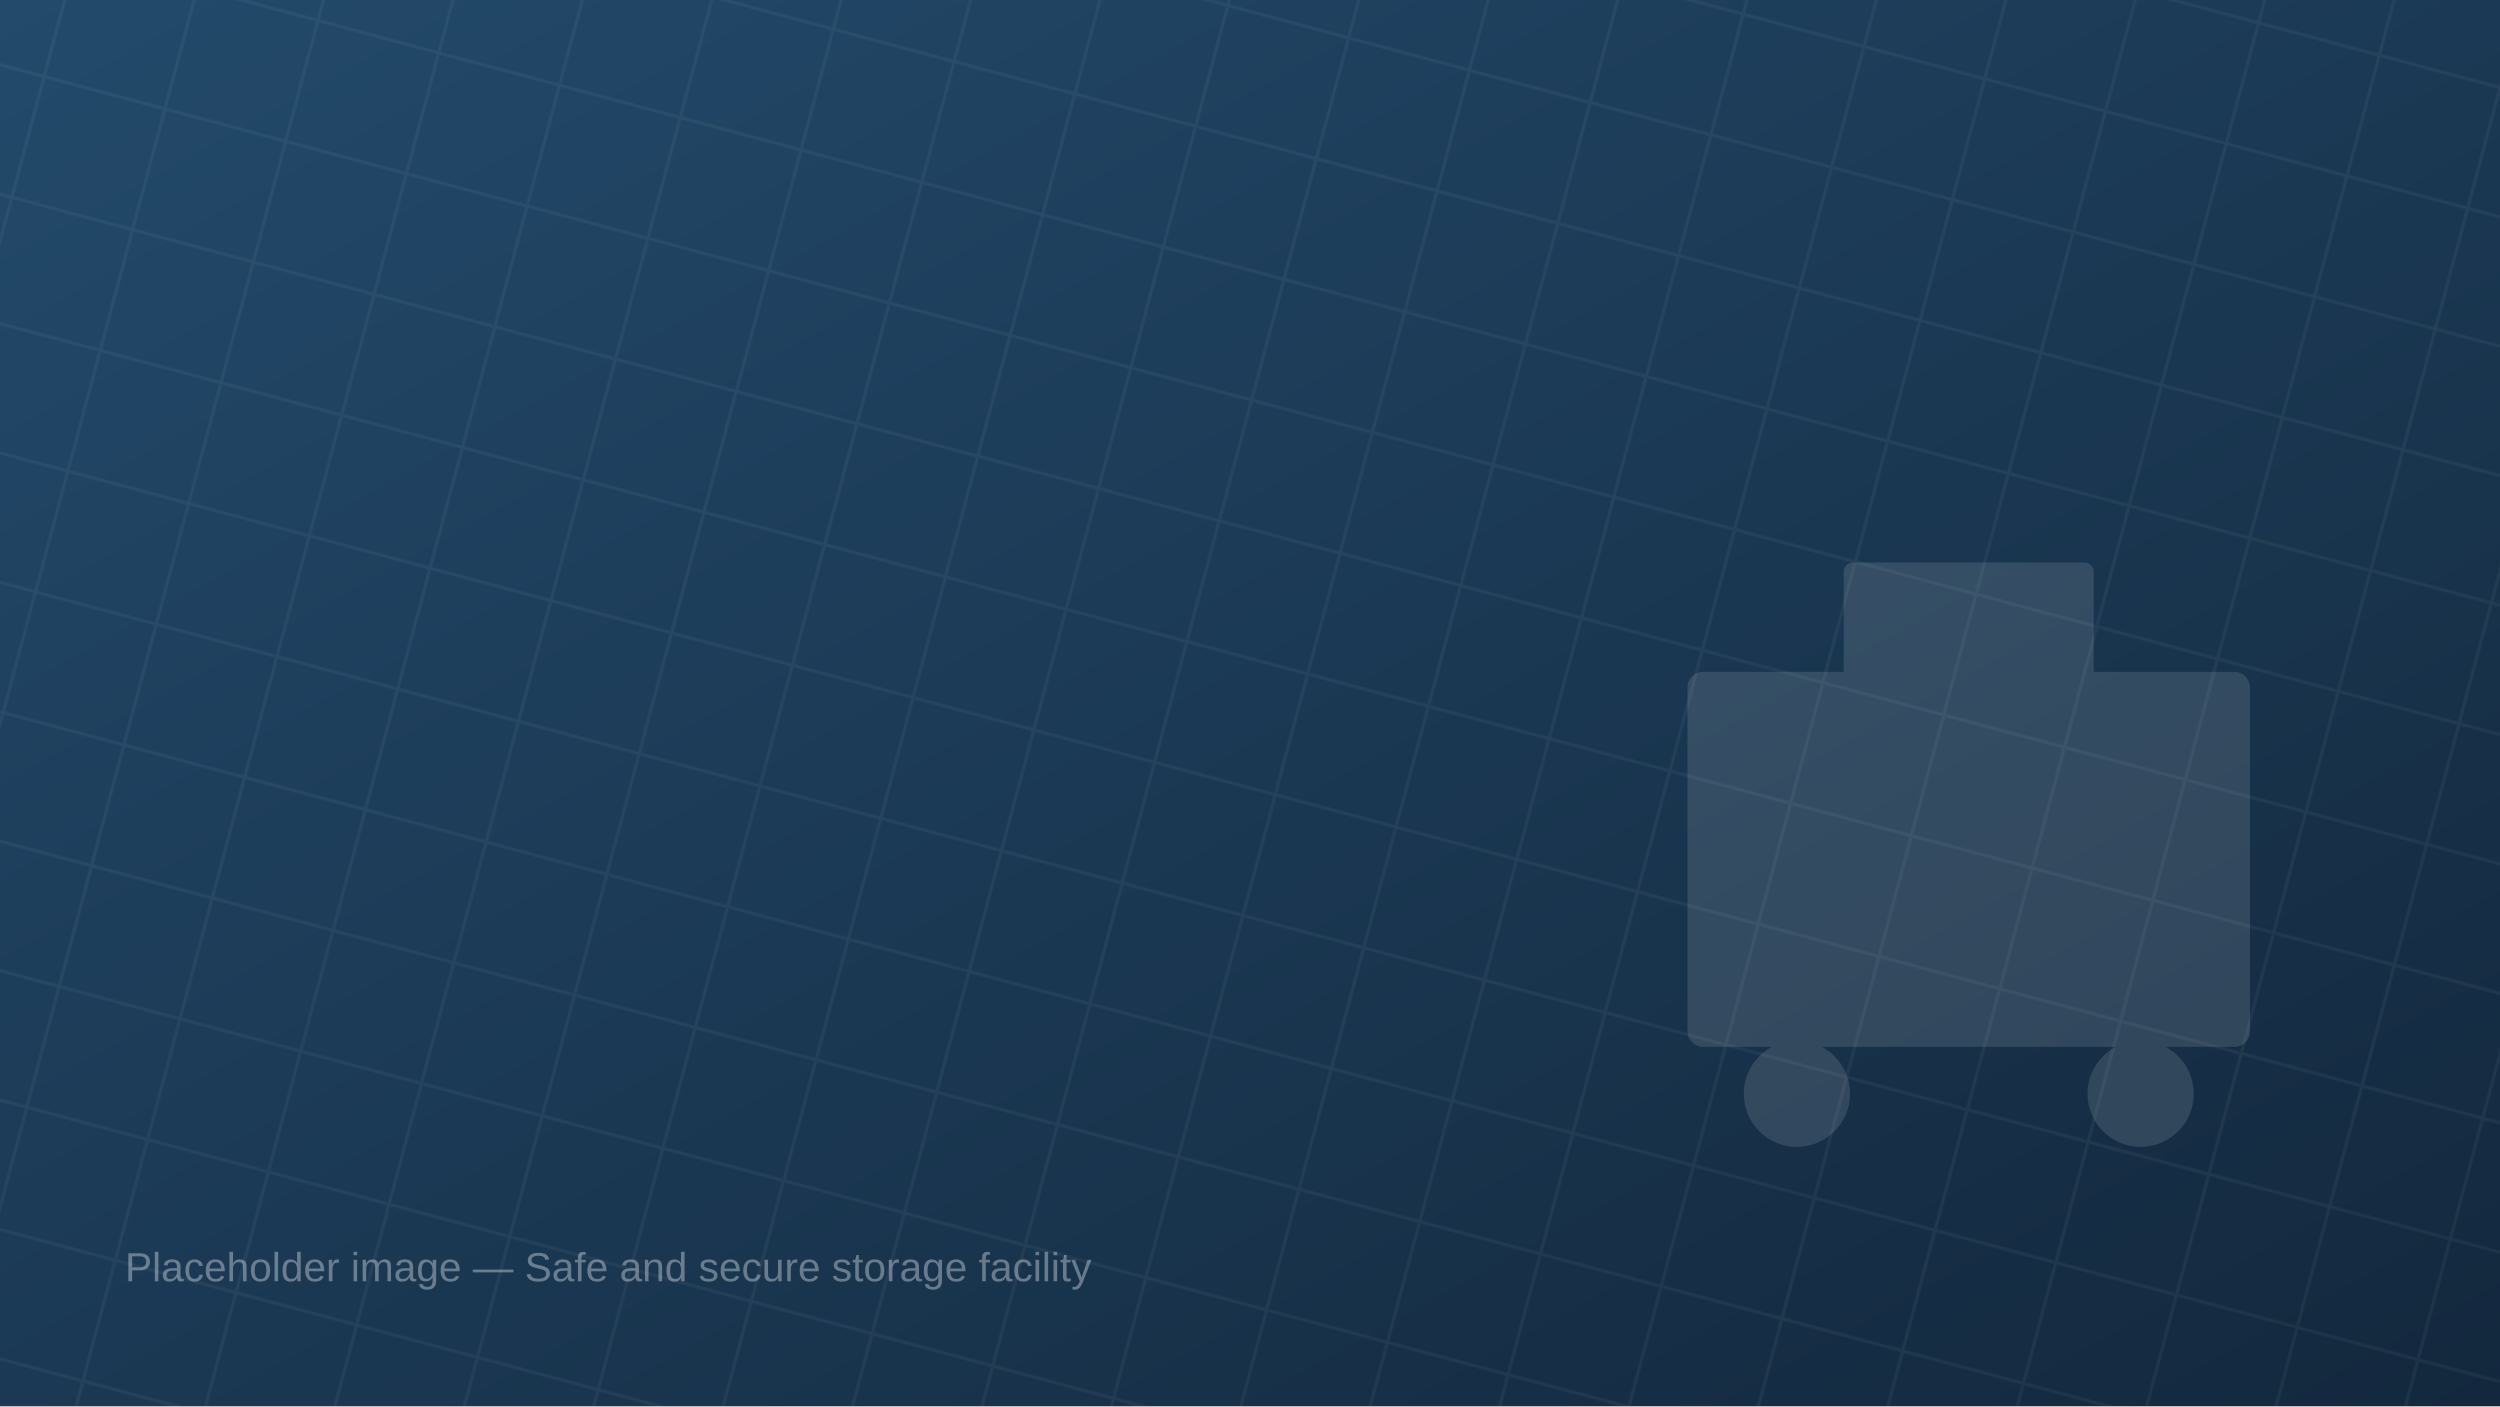
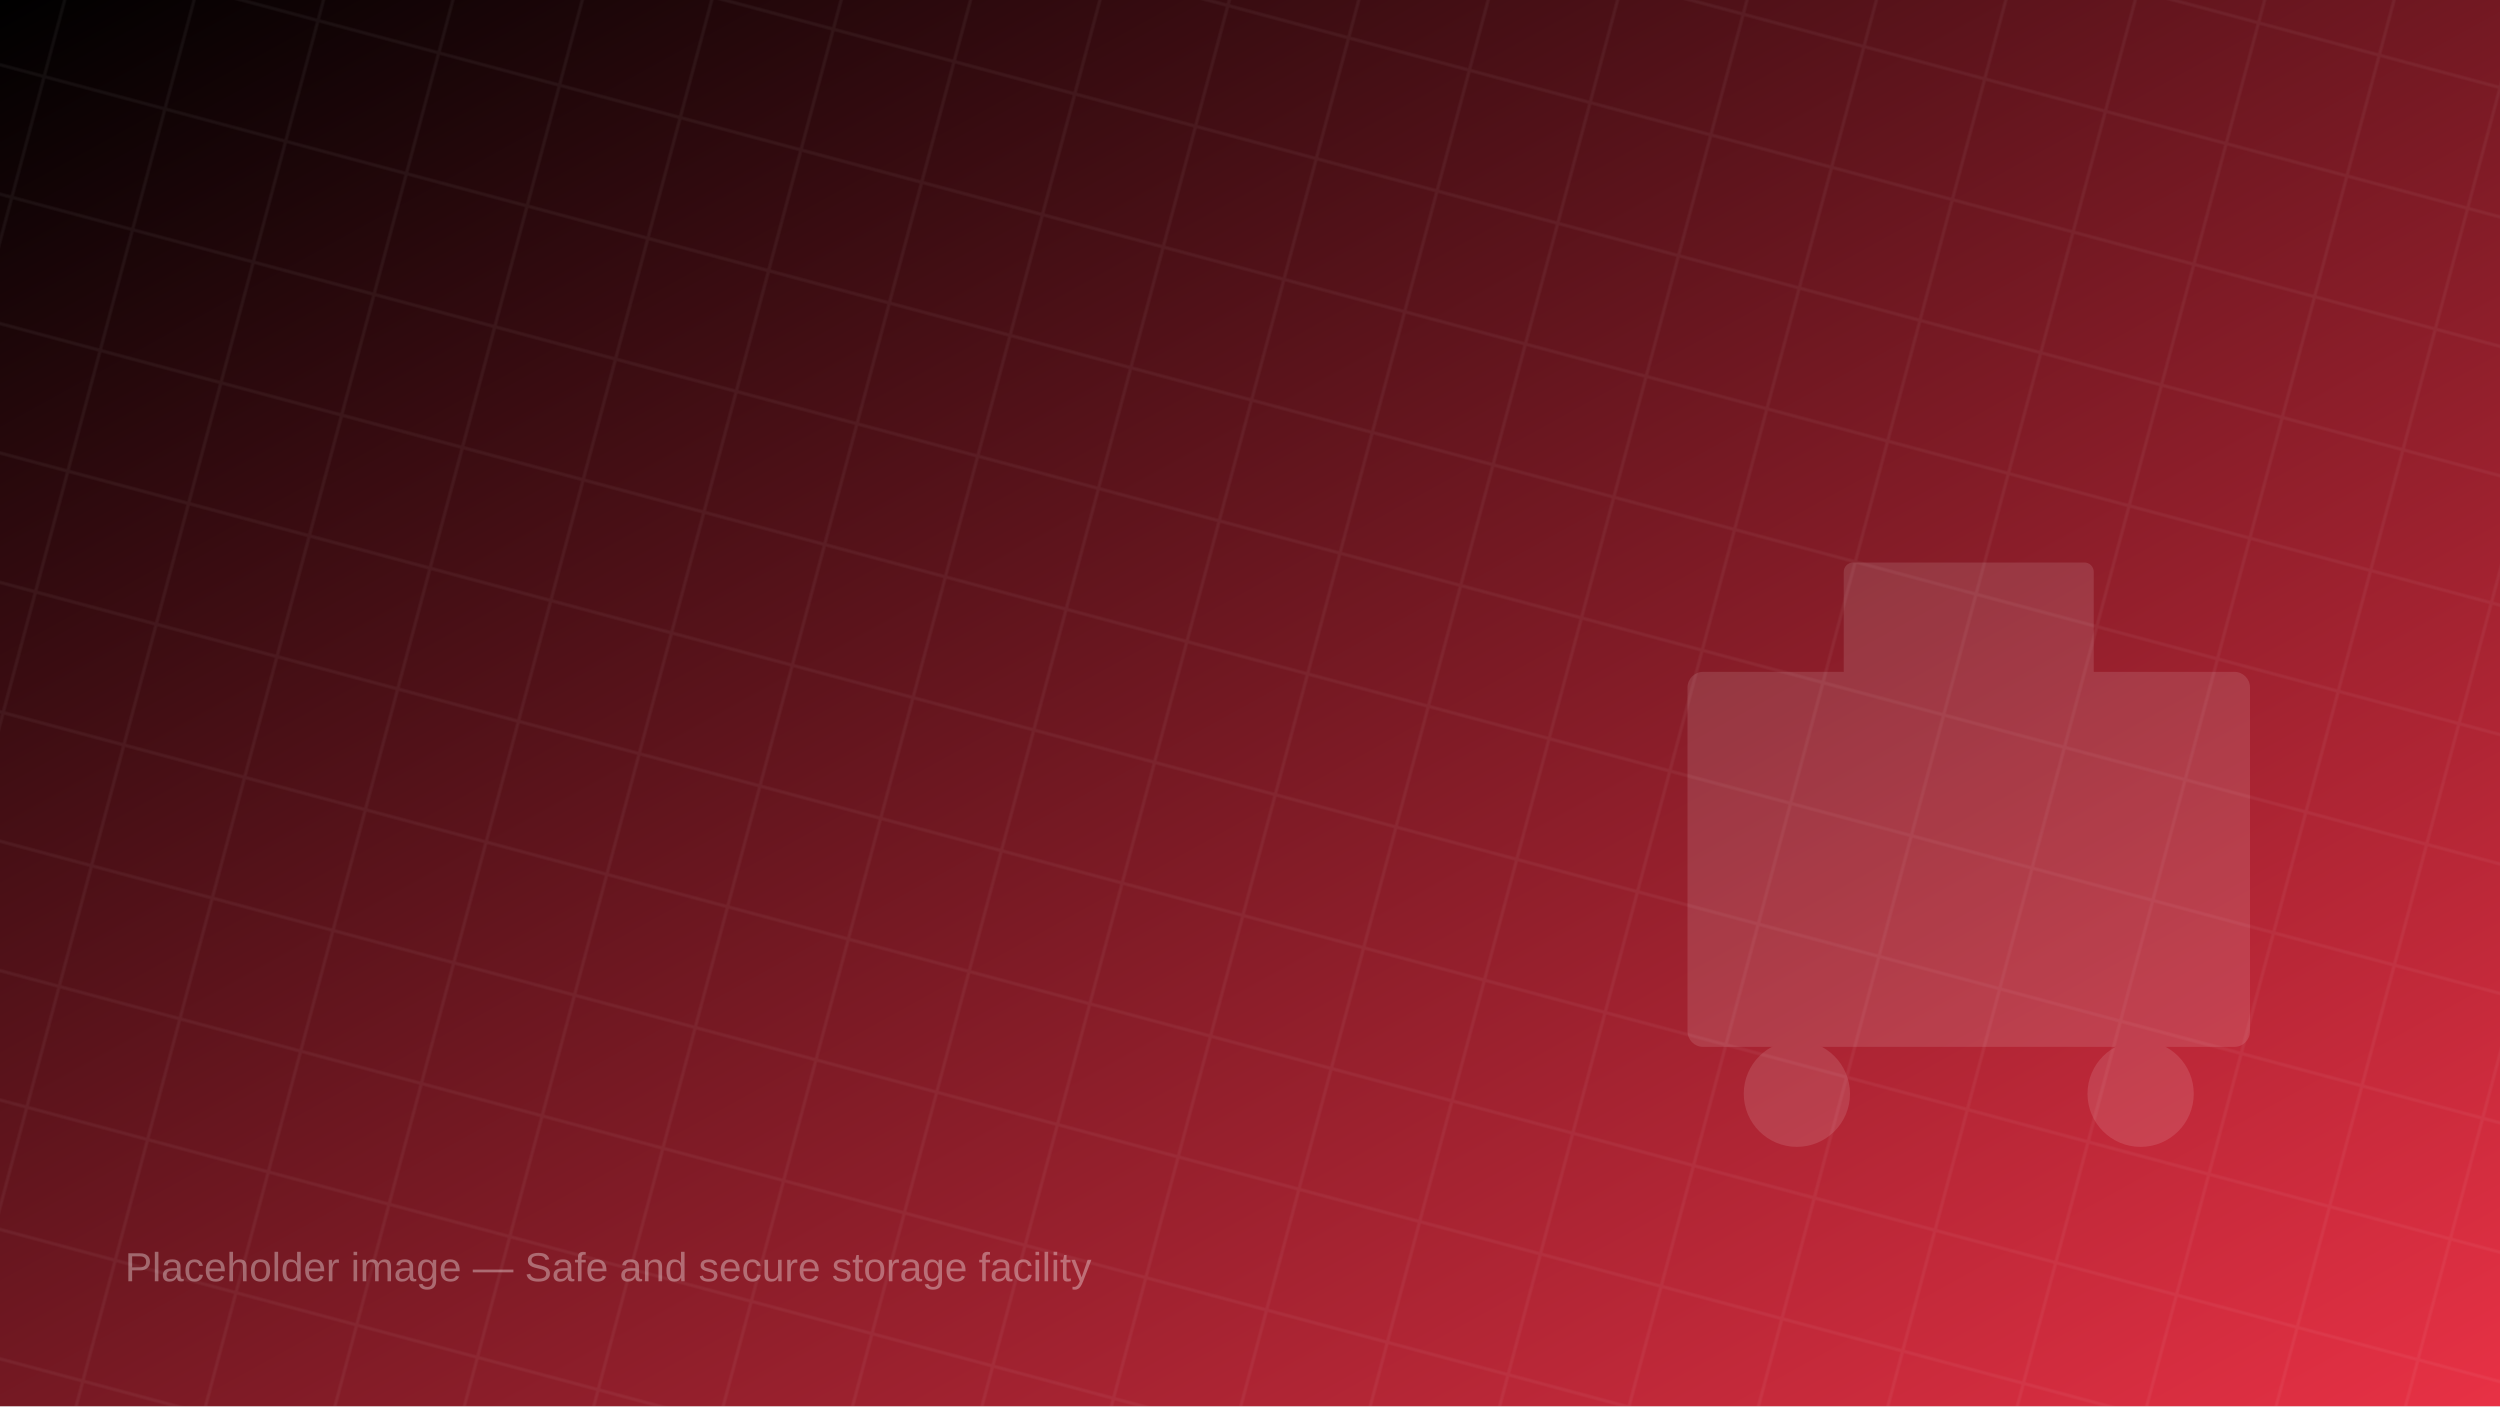
<svg xmlns="http://www.w3.org/2000/svg" width="1600" height="900" viewBox="0 0 1600 900" role="img" aria-label="Safe and secure storage facility">
  <defs>
    <linearGradient id="g2" x1="0" y1="0" x2="1" y2="1">
-       <stop offset="0" stop-color="#234a6b" />
-       <stop offset="1" stop-color="#13283d" />
+       <stop offset="0" stop-color="#000000" />
+       <stop offset="1" stop-color="#e83145" />
    </linearGradient>
    <pattern id="p2" width="80" height="80" patternUnits="userSpaceOnUse" patternTransform="rotate(15)">
      <rect width="80" height="80" fill="none" />
      <path d="M0 40h80M40 0v80" stroke="#ffffff" stroke-opacity="0.05" stroke-width="2" />
    </pattern>
  </defs>
  <rect width="1600" height="900" fill="url(#g2)" />
  <rect width="1600" height="900" fill="url(#p2)" />
  <g opacity="0.12" fill="#ffffff">
    <rect x="1080" y="430" width="360" height="240" rx="10" />
    <rect x="1180" y="360" width="160" height="80" rx="6" />
    <circle cx="1150" cy="700" r="34" />
    <circle cx="1370" cy="700" r="34" />
  </g>
  <text x="80" y="820" font-family="Arial" font-size="26" fill="#ffffff" opacity="0.35">Placeholder image — Safe and secure storage facility</text>
</svg>
